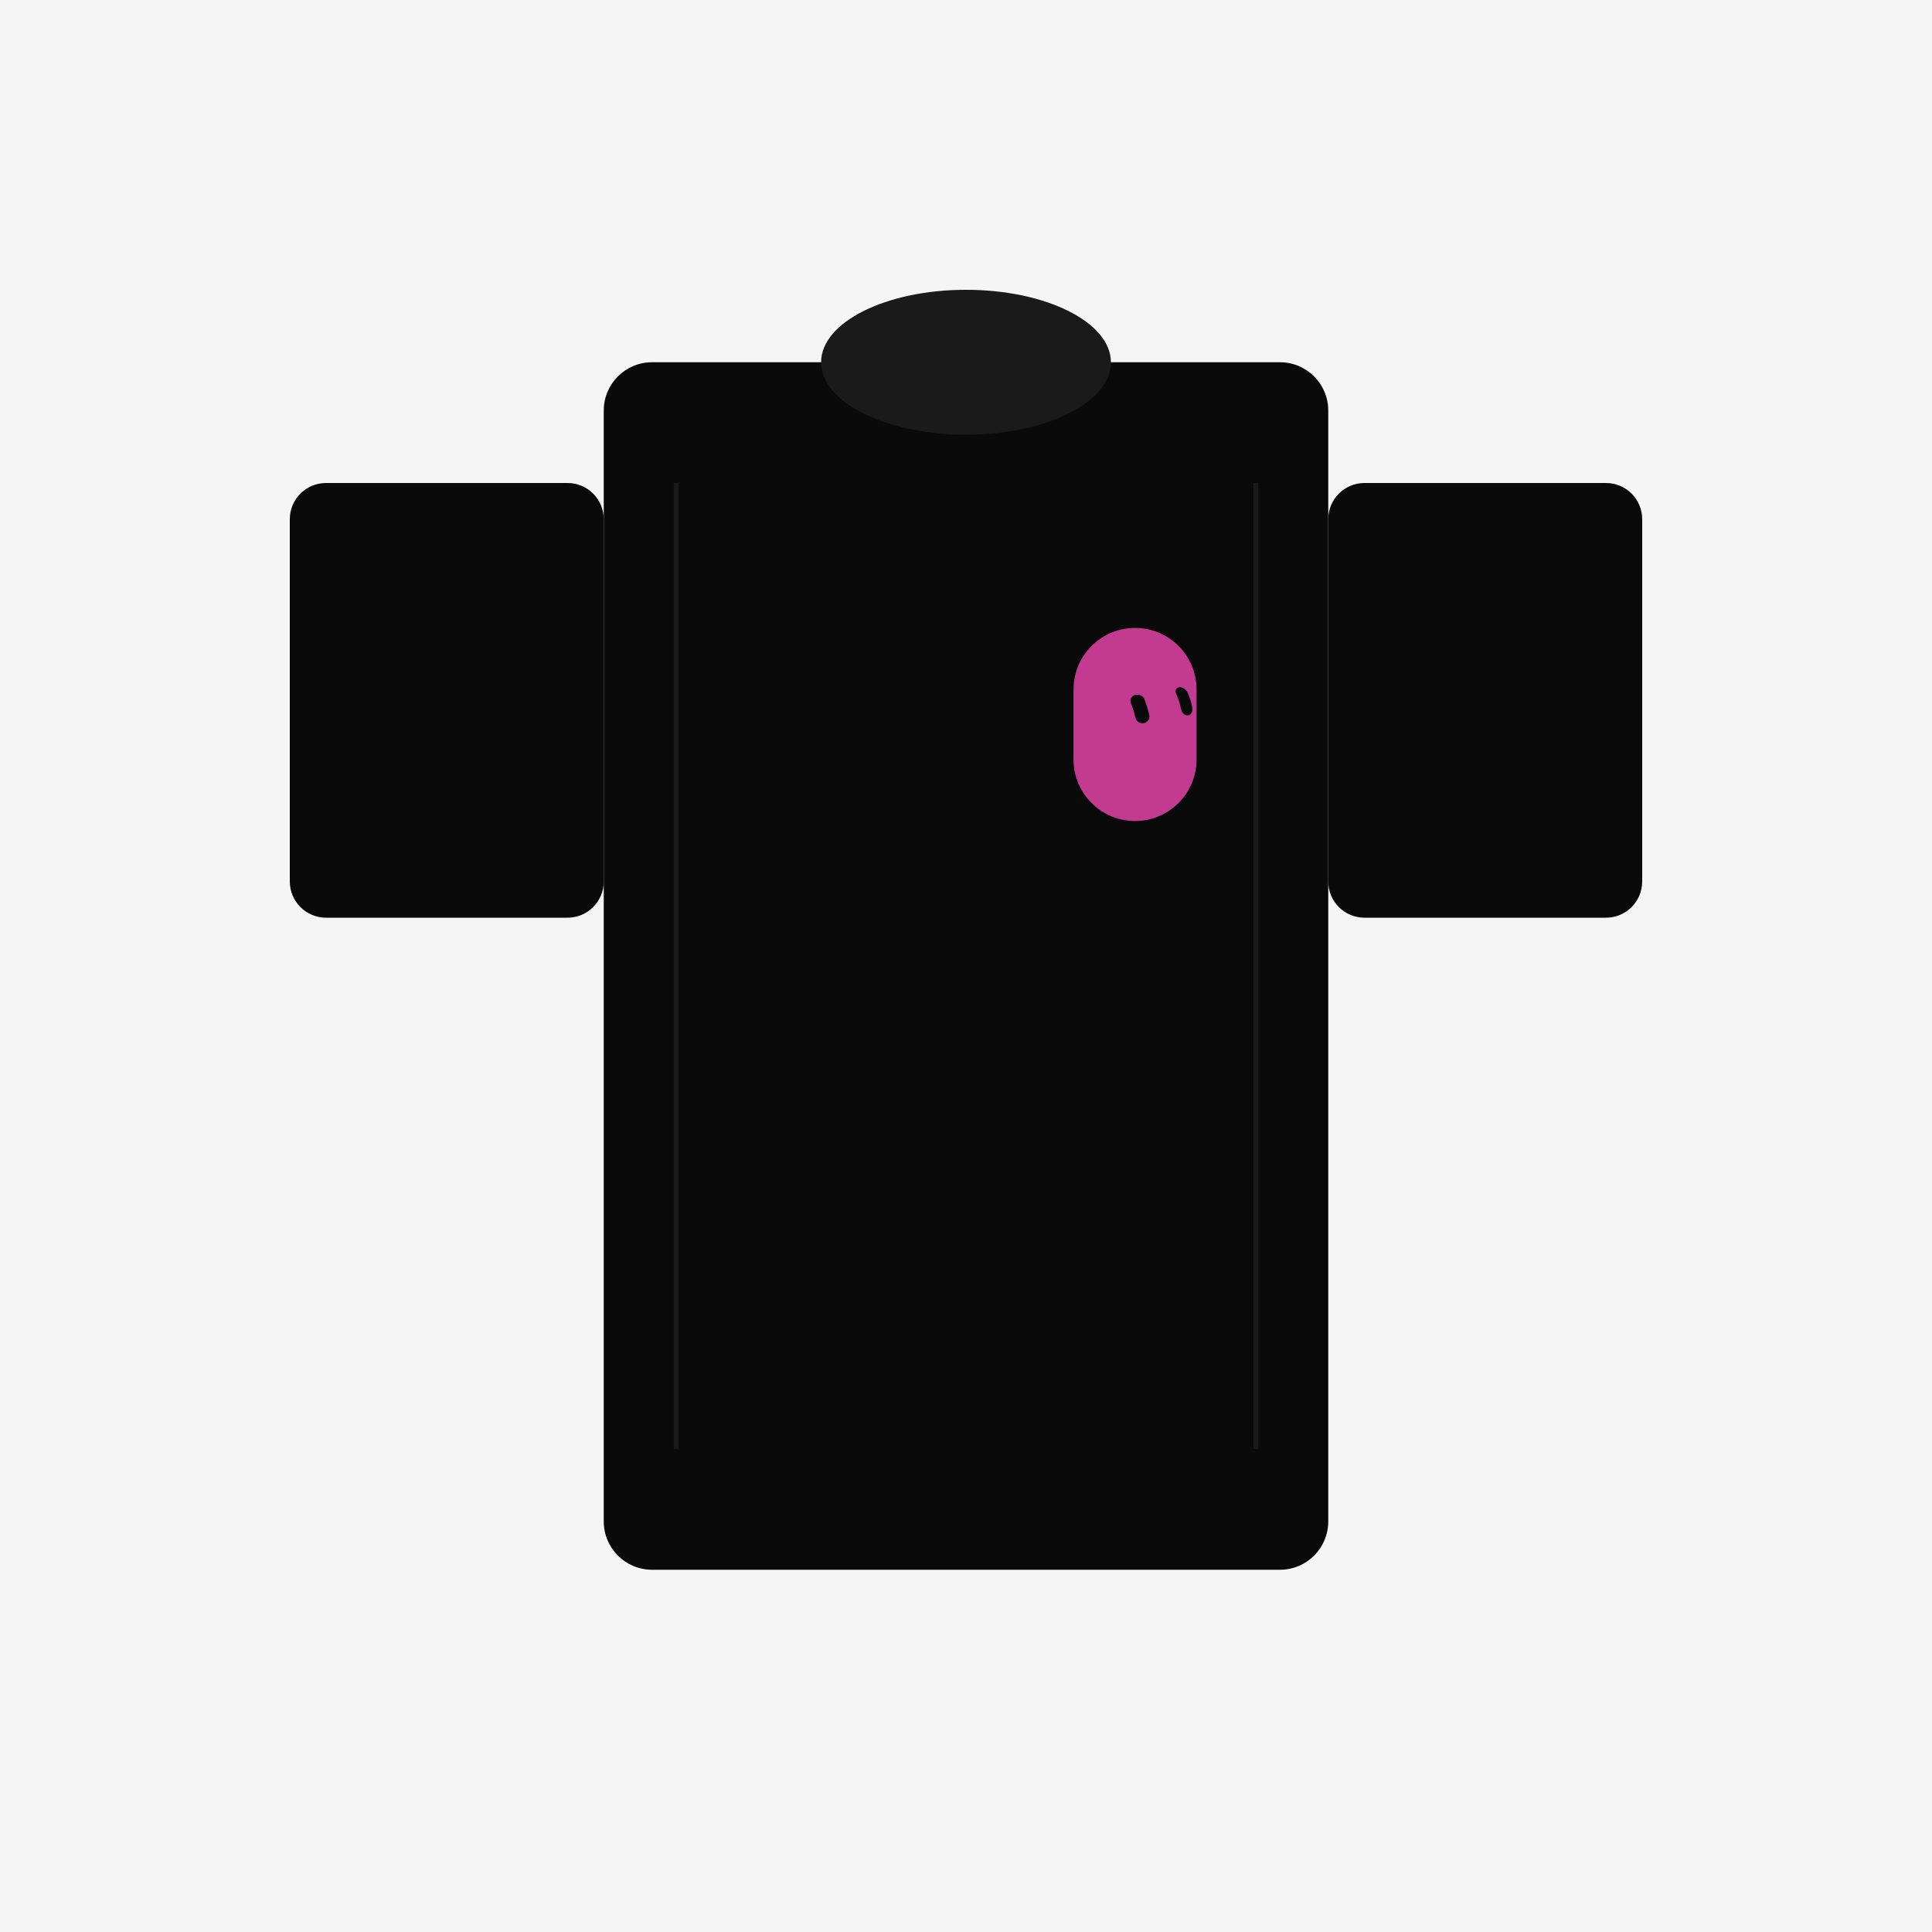
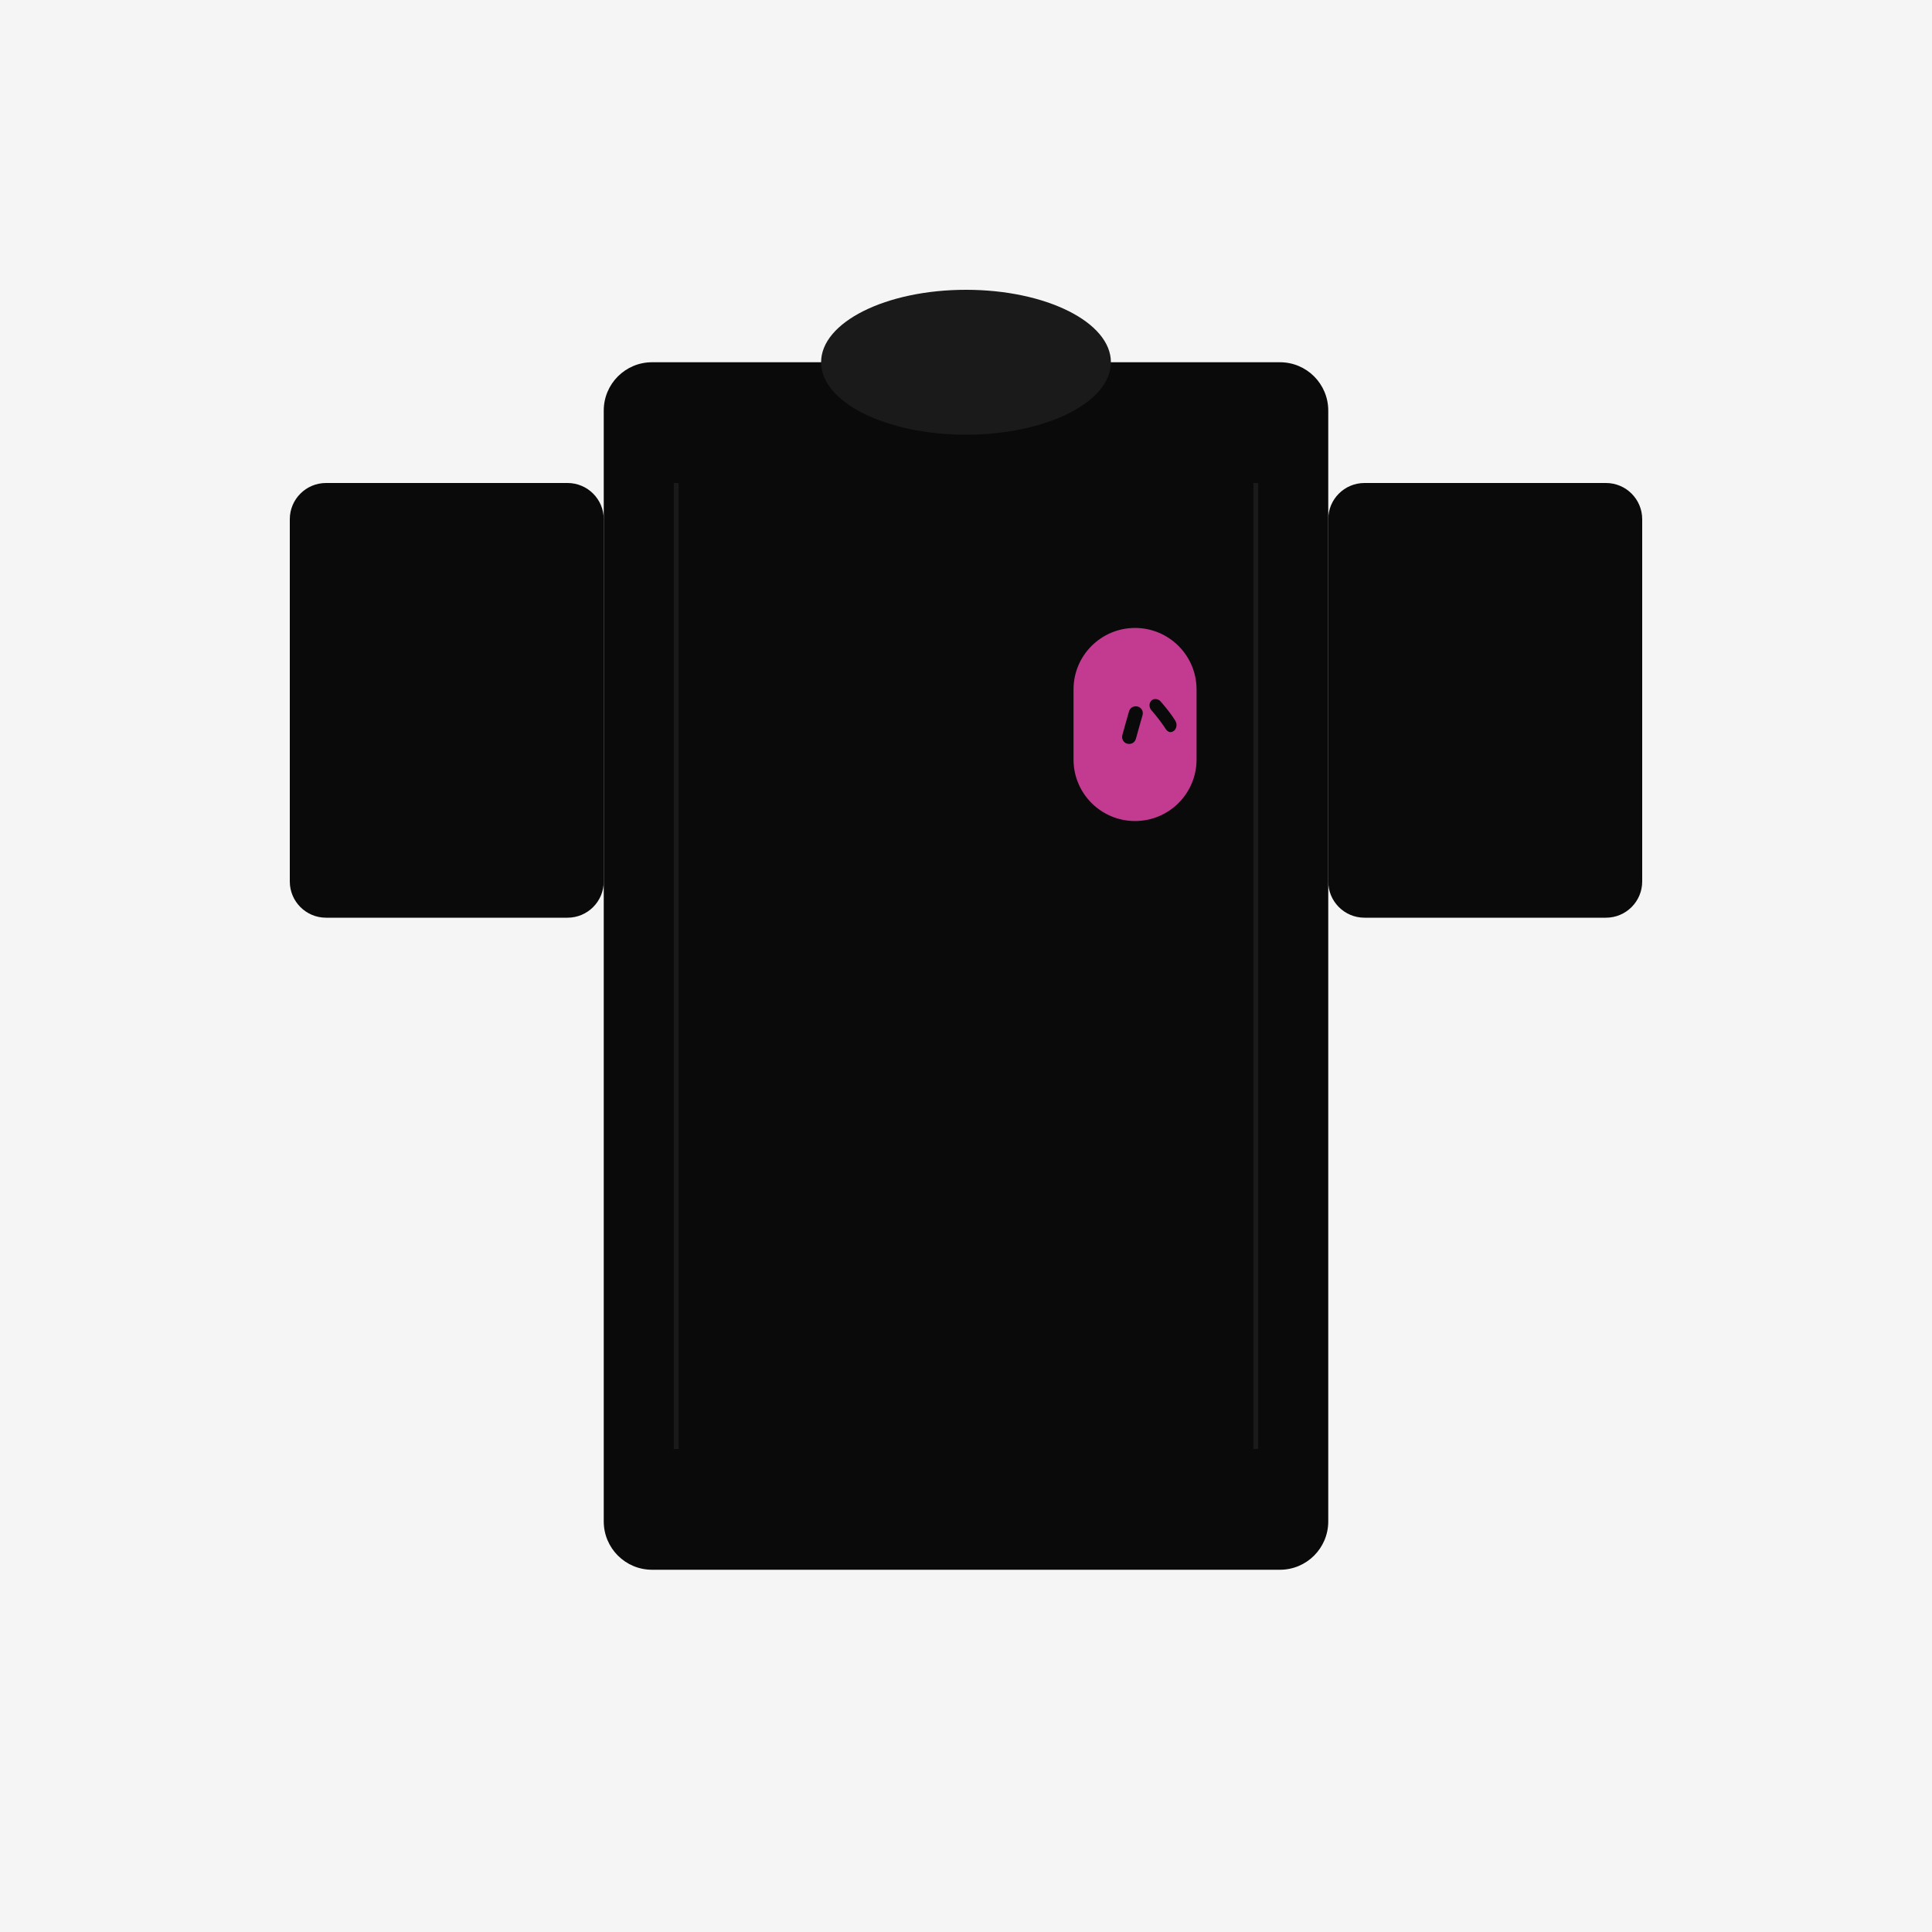
<svg xmlns="http://www.w3.org/2000/svg" width="800" height="800" viewBox="0 0 800 800">
  <defs>
    <style>
      .flatlay-background { fill: #F5F5F5; }
      .tee { fill: #0A0A0A; }
    </style>
  </defs>
  <rect width="800" height="800" class="flatlay-background" />
  <g class="tee">
    <rect x="250" y="150" width="300" height="500" rx="20" fill="#0A0A0A" />
    <ellipse cx="400" cy="150" rx="60" ry="30" fill="#1A1A1A" />
    <rect x="120" y="200" width="130" height="180" rx="15" fill="#0A0A0A" />
    <rect x="550" y="200" width="130" height="180" rx="15" fill="#0A0A0A" />
    <line x1="280" y1="200" x2="280" y2="600" stroke="#1A1A1A" stroke-width="2" />
    <line x1="520" y1="200" x2="520" y2="600" stroke="#1A1A1A" stroke-width="2" />
  </g>
  <g transform="translate(430, 260) scale(0.35)">
-     <g class="grok-bot-mark" data-official-id="capsule" data-picker-shape="horizontal-pill">
-       <path class="grok-bot-mark__compound" fill="#C23B90" fill-rule="evenodd" d="M41.49 155.71L41.49 72.83C41.49 32.64 74.08 0.05 114.27 0.05C154.47 0.05 187.05 32.64 187.05 72.83L187.05 155.71C187.05 195.91 154.47 228.49 114.27 228.49C74.08 228.49 41.49 195.91 41.49 155.71Z M117.43 79.00L119.28 79.25L121.01 79.84L122.60 80.74L123.92 81.96L124.92 83.47L125.67 85.13L126.28 86.85L126.87 88.59L127.46 90.33L128.04 92.07L128.61 93.82L129.15 95.58L129.68 97.33L130.18 99.11L130.66 100.88L131.10 102.67L131.35 104.52L131.19 106.40L130.58 108.22L129.53 109.87L128.11 111.22L126.43 112.21L124.59 112.80L122.70 112.96L120.86 112.70L119.16 112.03L117.66 111.02L116.42 109.69L115.52 108.13L114.87 106.41L114.37 104.65L113.89 102.87L113.38 101.10L112.85 99.34L112.31 97.58L111.76 95.83L111.19 94.08L110.61 92.34L109.95 90.63L109.33 88.91L108.90 87.12L108.89 85.25L109.44 83.40L110.50 81.76L111.95 80.44L113.68 79.55L115.54 79.08Z M167.33 70.12L169.16 70.35L170.83 70.92L172.31 71.75L173.63 72.77L174.76 73.96L175.69 75.30L176.48 76.75L177.15 78.27L177.77 79.82L178.37 81.38L178.96 82.95L179.50 84.53L180.00 86.15L180.49 87.76L180.92 89.40L181.33 91.06L181.69 92.72L182.01 94.43L182.14 96.18L181.95 98.02L181.40 99.88L180.35 101.67L178.65 103.02L176.66 103.53L174.80 103.37L173.17 102.74L171.80 101.78L170.68 100.59L169.81 99.20L169.17 97.66L168.71 96.04L168.32 94.38L167.94 92.70L167.53 91.05L167.09 89.41L166.61 87.79L166.10 86.19L165.57 84.58L165.00 83.01L164.39 81.46L163.75 79.92L163.08 78.40L162.47 76.84L162.17 75.15L162.42 73.31L163.50 71.55L165.34 70.42Z" />
+     <g class="grok-bot-mark" data-official-id="capsule" data-picker-shape="horizontal-pill" data-expression="17">
+       <path class="grok-bot-mark__compound" fill="#C23B90" fill-rule="evenodd" d="M41.49 155.71L41.49 72.83C41.49 32.64 74.08 0.05 114.27 0.05C154.47 0.05 187.05 32.64 187.05 72.83L187.05 155.71C187.05 195.91 154.47 228.49 114.27 228.49C74.08 228.49 41.49 195.91 41.49 155.71Z M116.02 92.75L118.26 93.27L120.29 94.37L121.91 95.99L122.99 98.01L123.48 100.26L123.30 102.56L122.72 104.78L122.08 106.99L121.44 109.21L120.81 111.42L120.19 113.64L119.56 115.86L118.93 118.08L118.31 120.30L117.69 122.52L117.07 124.74L116.46 126.96L115.86 129.19L115.23 131.41L114.30 133.51L112.83 135.27L110.92 136.53L108.72 137.21L106.43 137.27L104.19 136.75L102.17 135.64L100.55 134.01L99.47 131.98L98.97 129.74L99.13 127.45L99.68 125.21L100.30 122.99L100.93 120.77L101.54 118.55L102.16 116.33L102.78 114.11L103.40 111.89L104.03 109.68L104.66 107.46L105.29 105.24L105.92 103.02L106.56 100.81L107.18 98.59L108.13 96.49L109.60 94.73L111.53 93.48L113.72 92.81Z M138.69 84.11L140.85 84.52L142.83 85.51L144.49 86.96L145.95 88.63L147.38 90.31L148.80 92.01L150.20 93.72L151.58 95.45L152.95 97.18L154.31 98.93L155.64 100.69L156.95 102.48L158.24 104.27L159.50 106.10L160.72 107.94L161.90 109.81L162.85 111.80L163.31 113.96L163.28 116.17L162.75 118.31L161.72 120.26L160.21 121.87L158.29 122.95L156.12 123.30L153.97 122.82L152.15 121.59L150.75 119.88L149.53 118.04L148.29 116.21L147.02 114.39L145.74 112.59L144.42 110.80L143.10 109.03L141.76 107.28L140.39 105.54L139.00 103.81L137.60 102.10L136.19 100.40L134.75 98.72L133.32 97.03L132.14 95.16L131.50 93.06L131.39 90.85L131.86 88.70L132.91 86.75L134.49 85.22L136.49 84.31Z" />
    </g>
  </g>
</svg>
